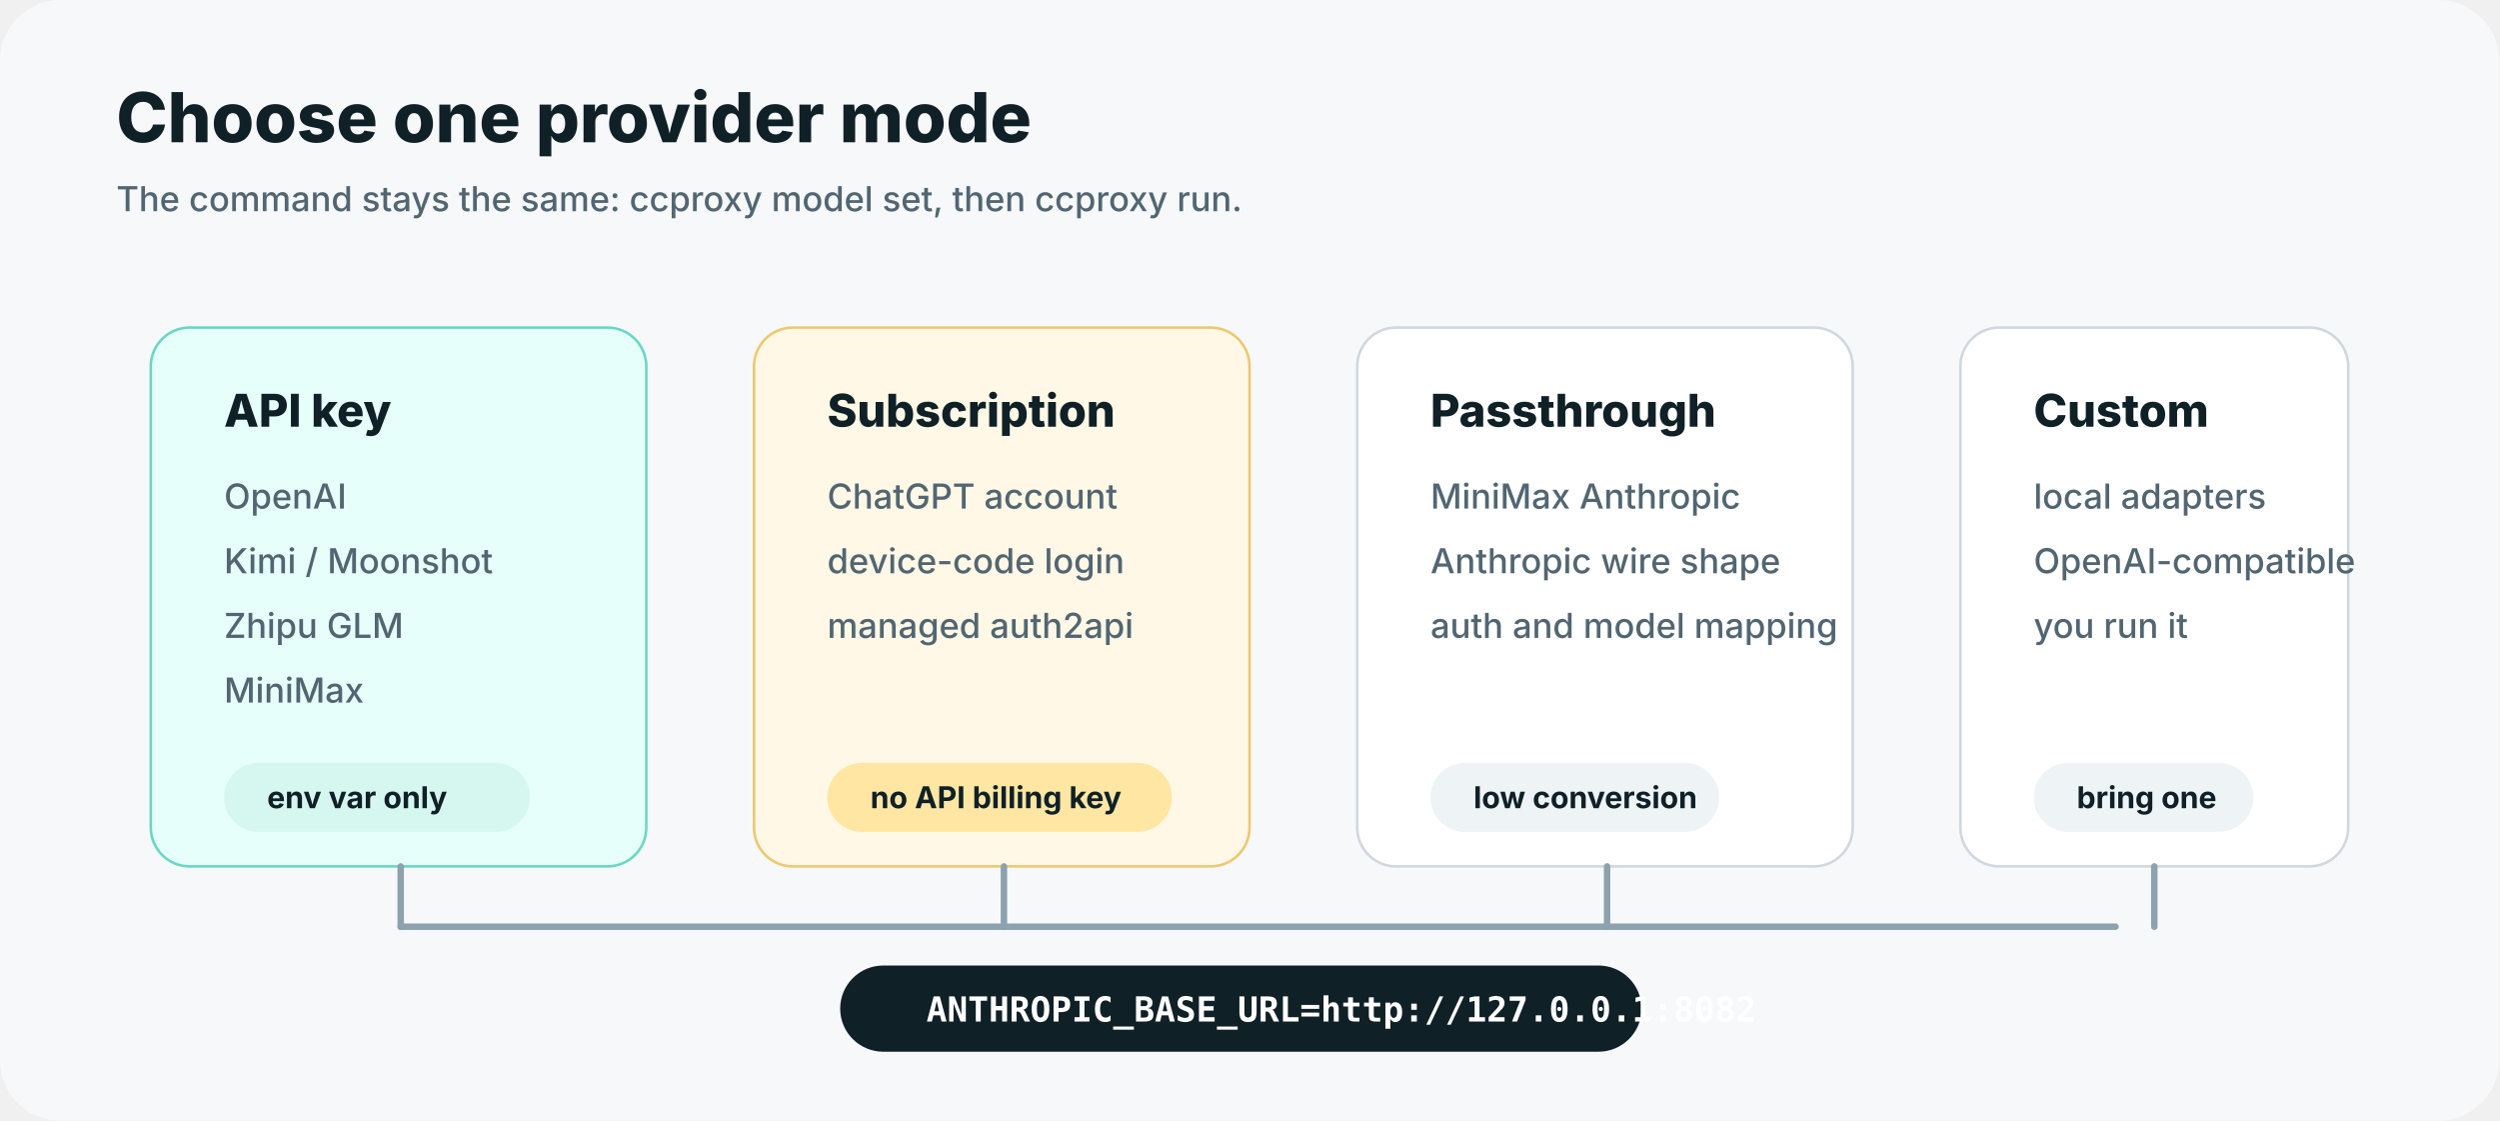
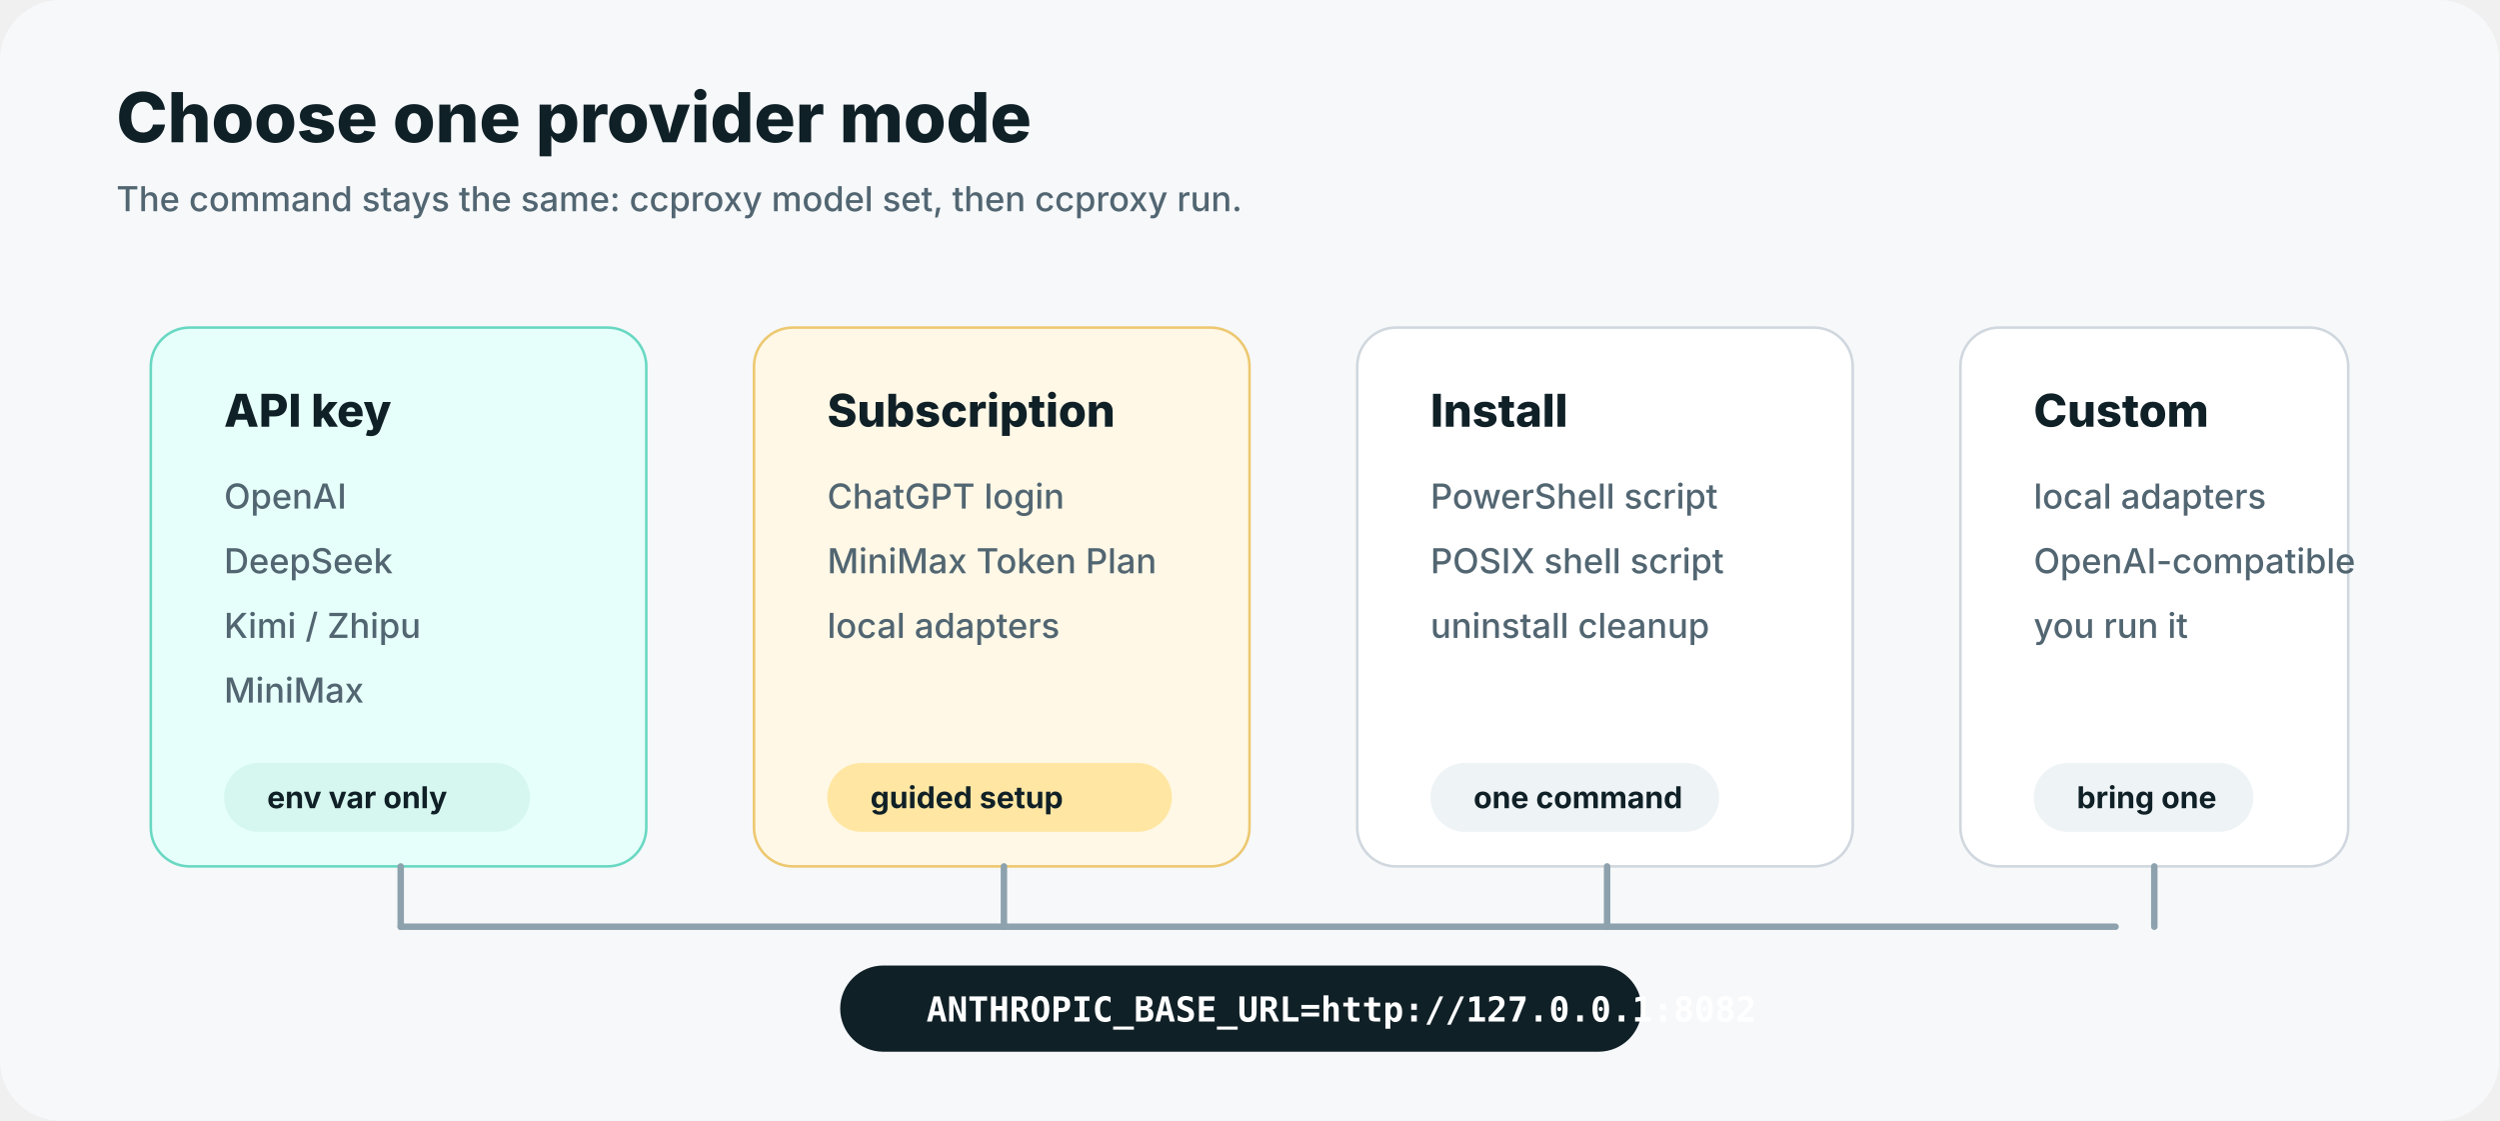
<svg xmlns="http://www.w3.org/2000/svg" width="1160" height="520" viewBox="0 0 1160 520" role="img" aria-labelledby="title desc">
  <defs>
    <style>
      .title{font:800 32px ui-sans-serif,system-ui,-apple-system,BlinkMacSystemFont,"Segoe UI",sans-serif;fill:#102027}
      .head{font:800 21px ui-sans-serif,system-ui,-apple-system,BlinkMacSystemFont,"Segoe UI",sans-serif;fill:#102027}
      .body{font:500 16px ui-sans-serif,system-ui,-apple-system,BlinkMacSystemFont,"Segoe UI",sans-serif;fill:#526672}
      .pill{font:700 14px ui-sans-serif,system-ui,-apple-system,BlinkMacSystemFont,"Segoe UI",sans-serif;fill:#102027}
      .box{rx:18;stroke:#d0d7de;stroke-width:1.2;fill:#ffffff}
      .accent{fill:#e6fffa;stroke:#68d8c2}
      .warn{fill:#fff8e6;stroke:#edc870}
      .dark{fill:#102027}
      .line{stroke:#8da2ad;stroke-width:3;fill:none;stroke-linecap:round}
    </style>
  </defs>
  <rect width="1160" height="520" rx="28" fill="#f6f8fa" />
  <text x="54" y="66" class="title">Choose one provider mode</text>
  <text x="54" y="98" class="body">The command stays the same: ccproxy model set, then ccproxy run.</text>
  <rect x="70" y="152" width="230" height="250" class="box accent" />
  <text x="104" y="198" class="head">API key</text>
  <text x="104" y="236" class="body">OpenAI</text>
-   <text x="104" y="266" class="body">Kimi / Moonshot</text>
-   <text x="104" y="296" class="body">Zhipu GLM</text>
+   <text x="104" y="266" class="body">DeepSeek</text>
+   <text x="104" y="296" class="body">Kimi / Zhipu</text>
  <text x="104" y="326" class="body">MiniMax</text>
  <rect x="104" y="354" width="142" height="32" rx="16" fill="#d6f7ef" />
  <text x="124" y="375" class="pill">env var only</text>
  <rect x="350" y="152" width="230" height="250" class="box warn" />
  <text x="384" y="198" class="head">Subscription</text>
-   <text x="384" y="236" class="body">ChatGPT account</text>
-   <text x="384" y="266" class="body">device-code login</text>
-   <text x="384" y="296" class="body">managed auth2api</text>
+   <text x="384" y="236" class="body">ChatGPT login</text>
+   <text x="384" y="266" class="body">MiniMax Token Plan</text>
+   <text x="384" y="296" class="body">local adapters</text>
  <rect x="384" y="354" width="160" height="32" rx="16" fill="#ffe7a3" />
-   <text x="404" y="375" class="pill">no API billing key</text>
+   <text x="404" y="375" class="pill">guided setup</text>
  <rect x="630" y="152" width="230" height="250" class="box" />
-   <text x="664" y="198" class="head">Passthrough</text>
-   <text x="664" y="236" class="body">MiniMax Anthropic</text>
-   <text x="664" y="266" class="body">Anthropic wire shape</text>
-   <text x="664" y="296" class="body">auth and model mapping</text>
+   <text x="664" y="198" class="head">Install</text>
+   <text x="664" y="236" class="body">PowerShell script</text>
+   <text x="664" y="266" class="body">POSIX shell script</text>
+   <text x="664" y="296" class="body">uninstall cleanup</text>
  <rect x="664" y="354" width="134" height="32" rx="16" fill="#eef3f6" />
-   <text x="684" y="375" class="pill">low conversion</text>
+   <text x="684" y="375" class="pill">one command</text>
  <rect x="910" y="152" width="180" height="250" class="box" />
  <text x="944" y="198" class="head">Custom</text>
  <text x="944" y="236" class="body">local adapters</text>
  <text x="944" y="266" class="body">OpenAI-compatible</text>
  <text x="944" y="296" class="body">you run it</text>
  <rect x="944" y="354" width="102" height="32" rx="16" fill="#eef3f6" />
  <text x="964" y="375" class="pill">bring one</text>
  <path d="M186 430 H982" class="line" />
  <path d="M186 430 V402 M466 430 V402 M746 430 V402 M1000 430 V402" class="line" />
  <rect x="390" y="448" width="372" height="40" rx="20" class="dark" />
  <text x="430" y="474" font-family="ui-monospace,SFMono-Regular,Menlo,Consolas,monospace" font-size="16" font-weight="700" fill="#ffffff">ANTHROPIC_BASE_URL=http://127.0.0.1:8082</text>
</svg>
